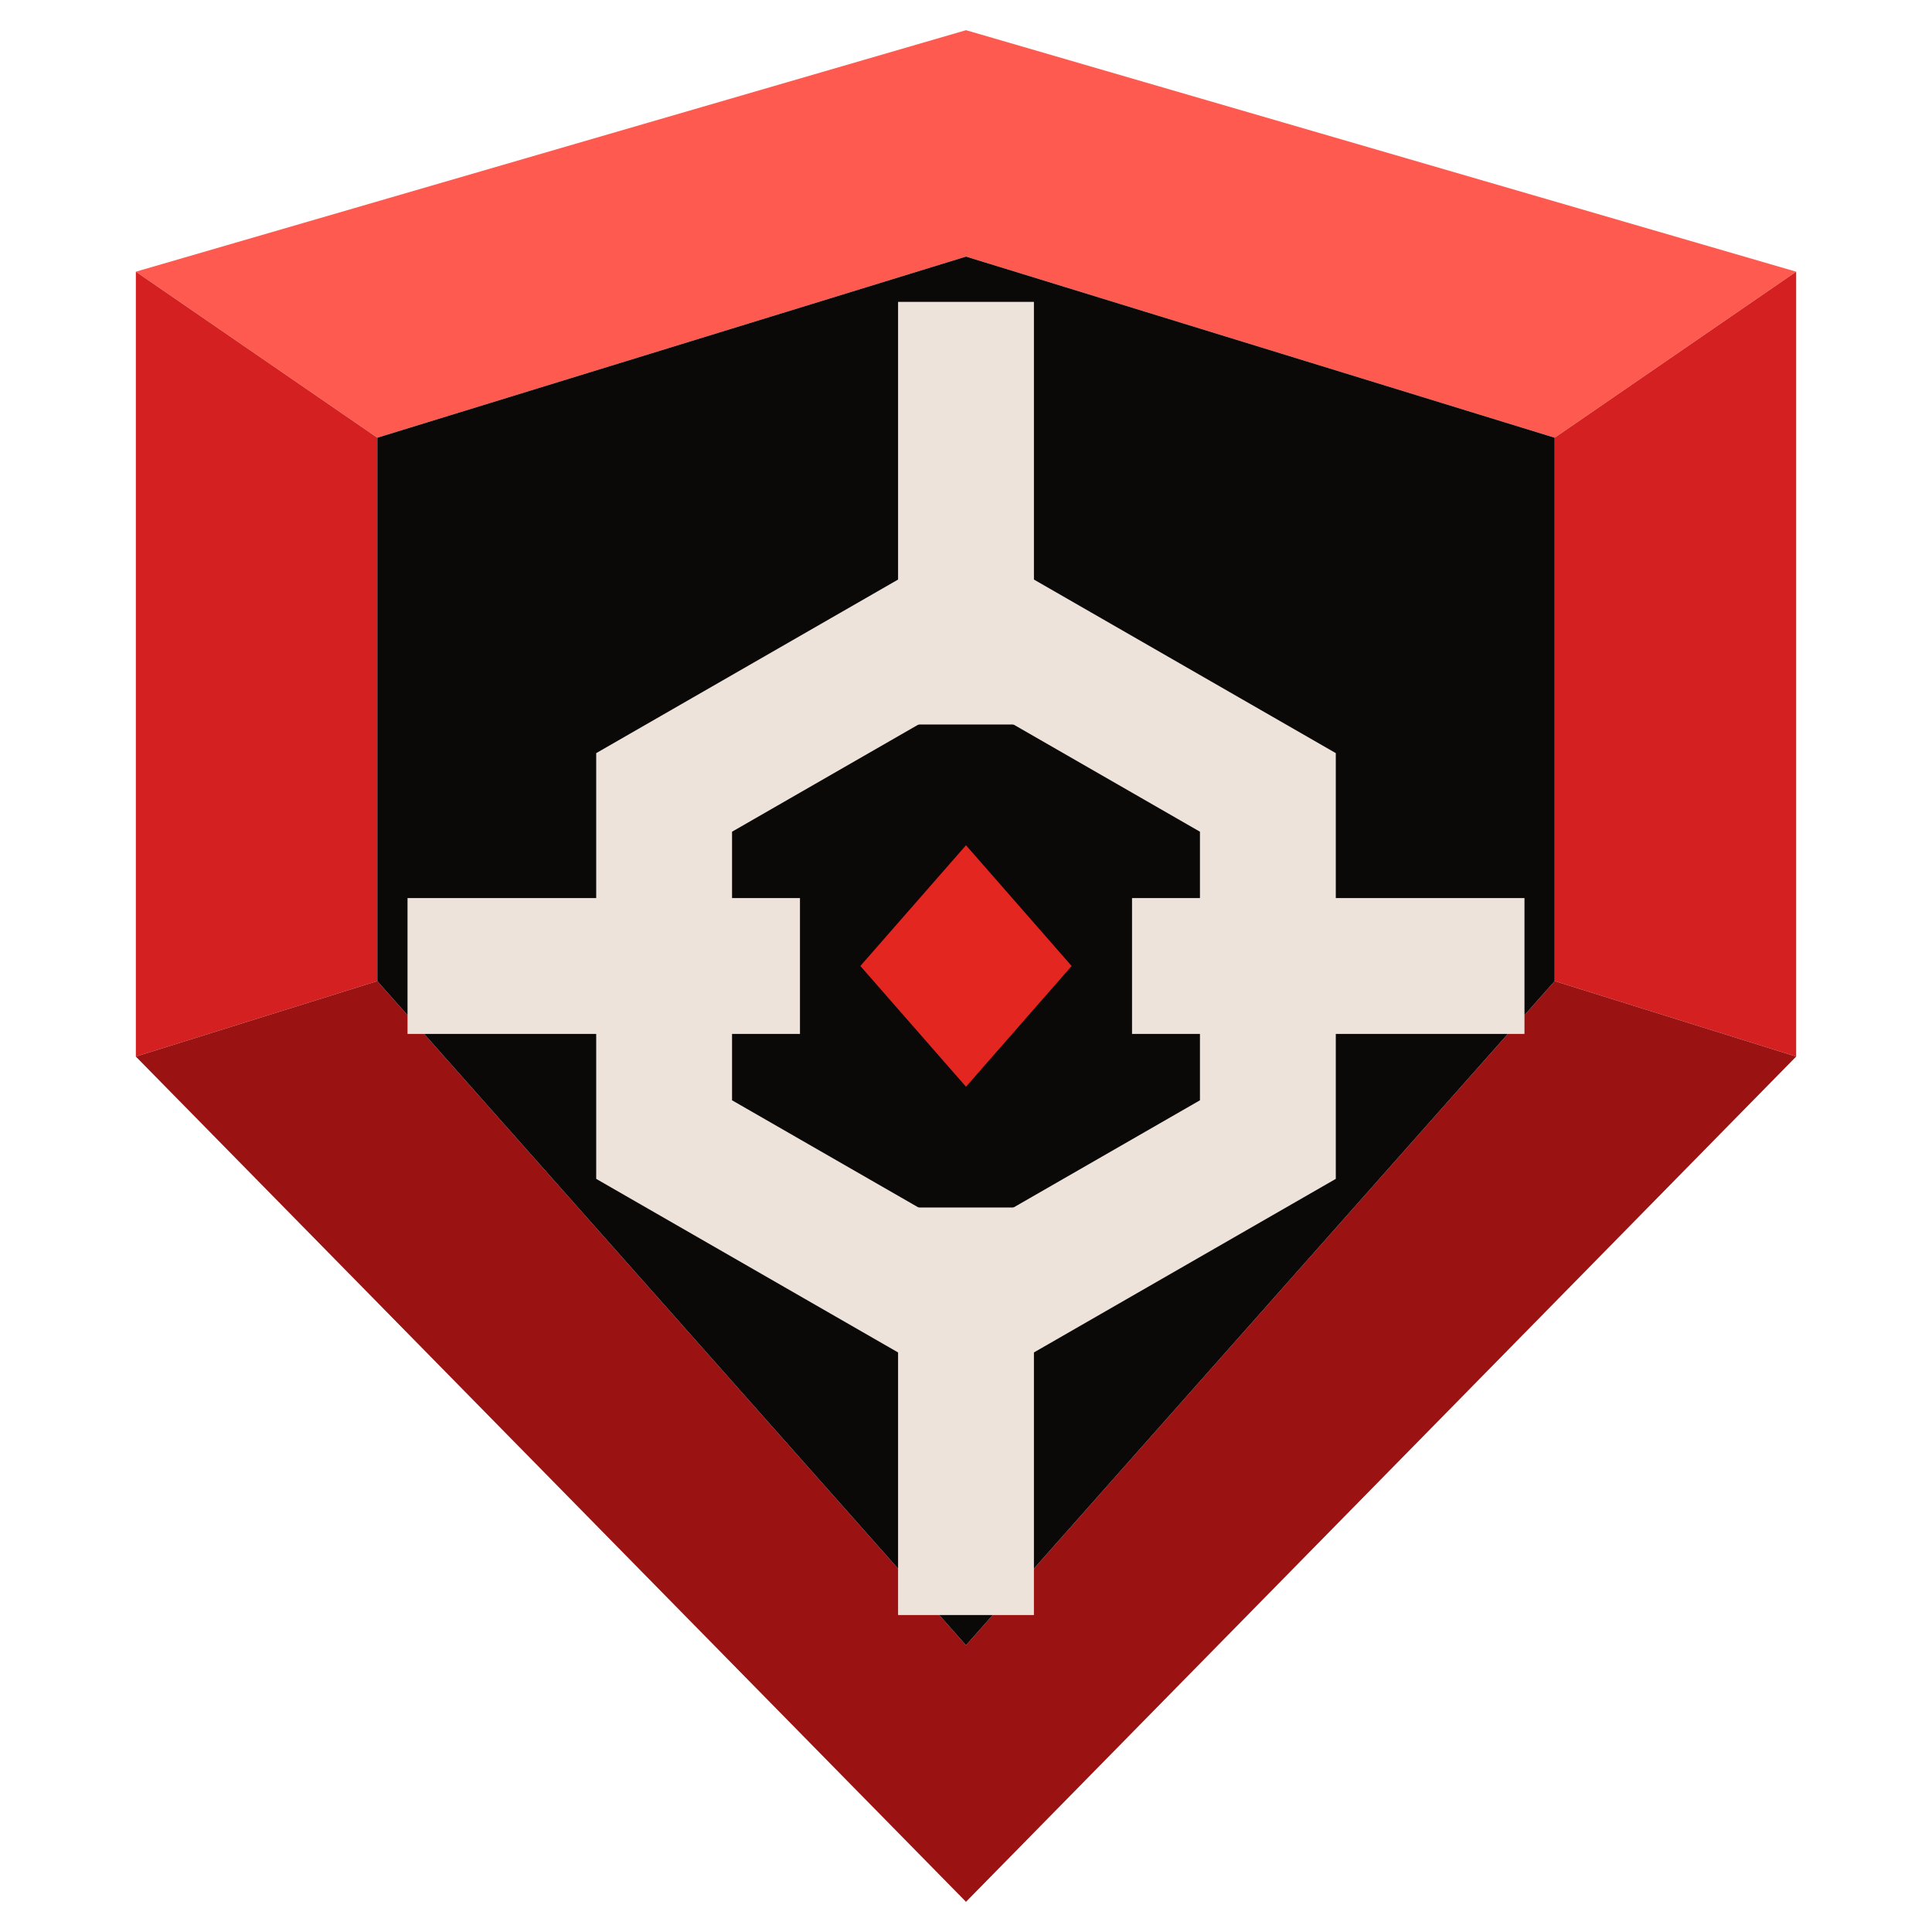
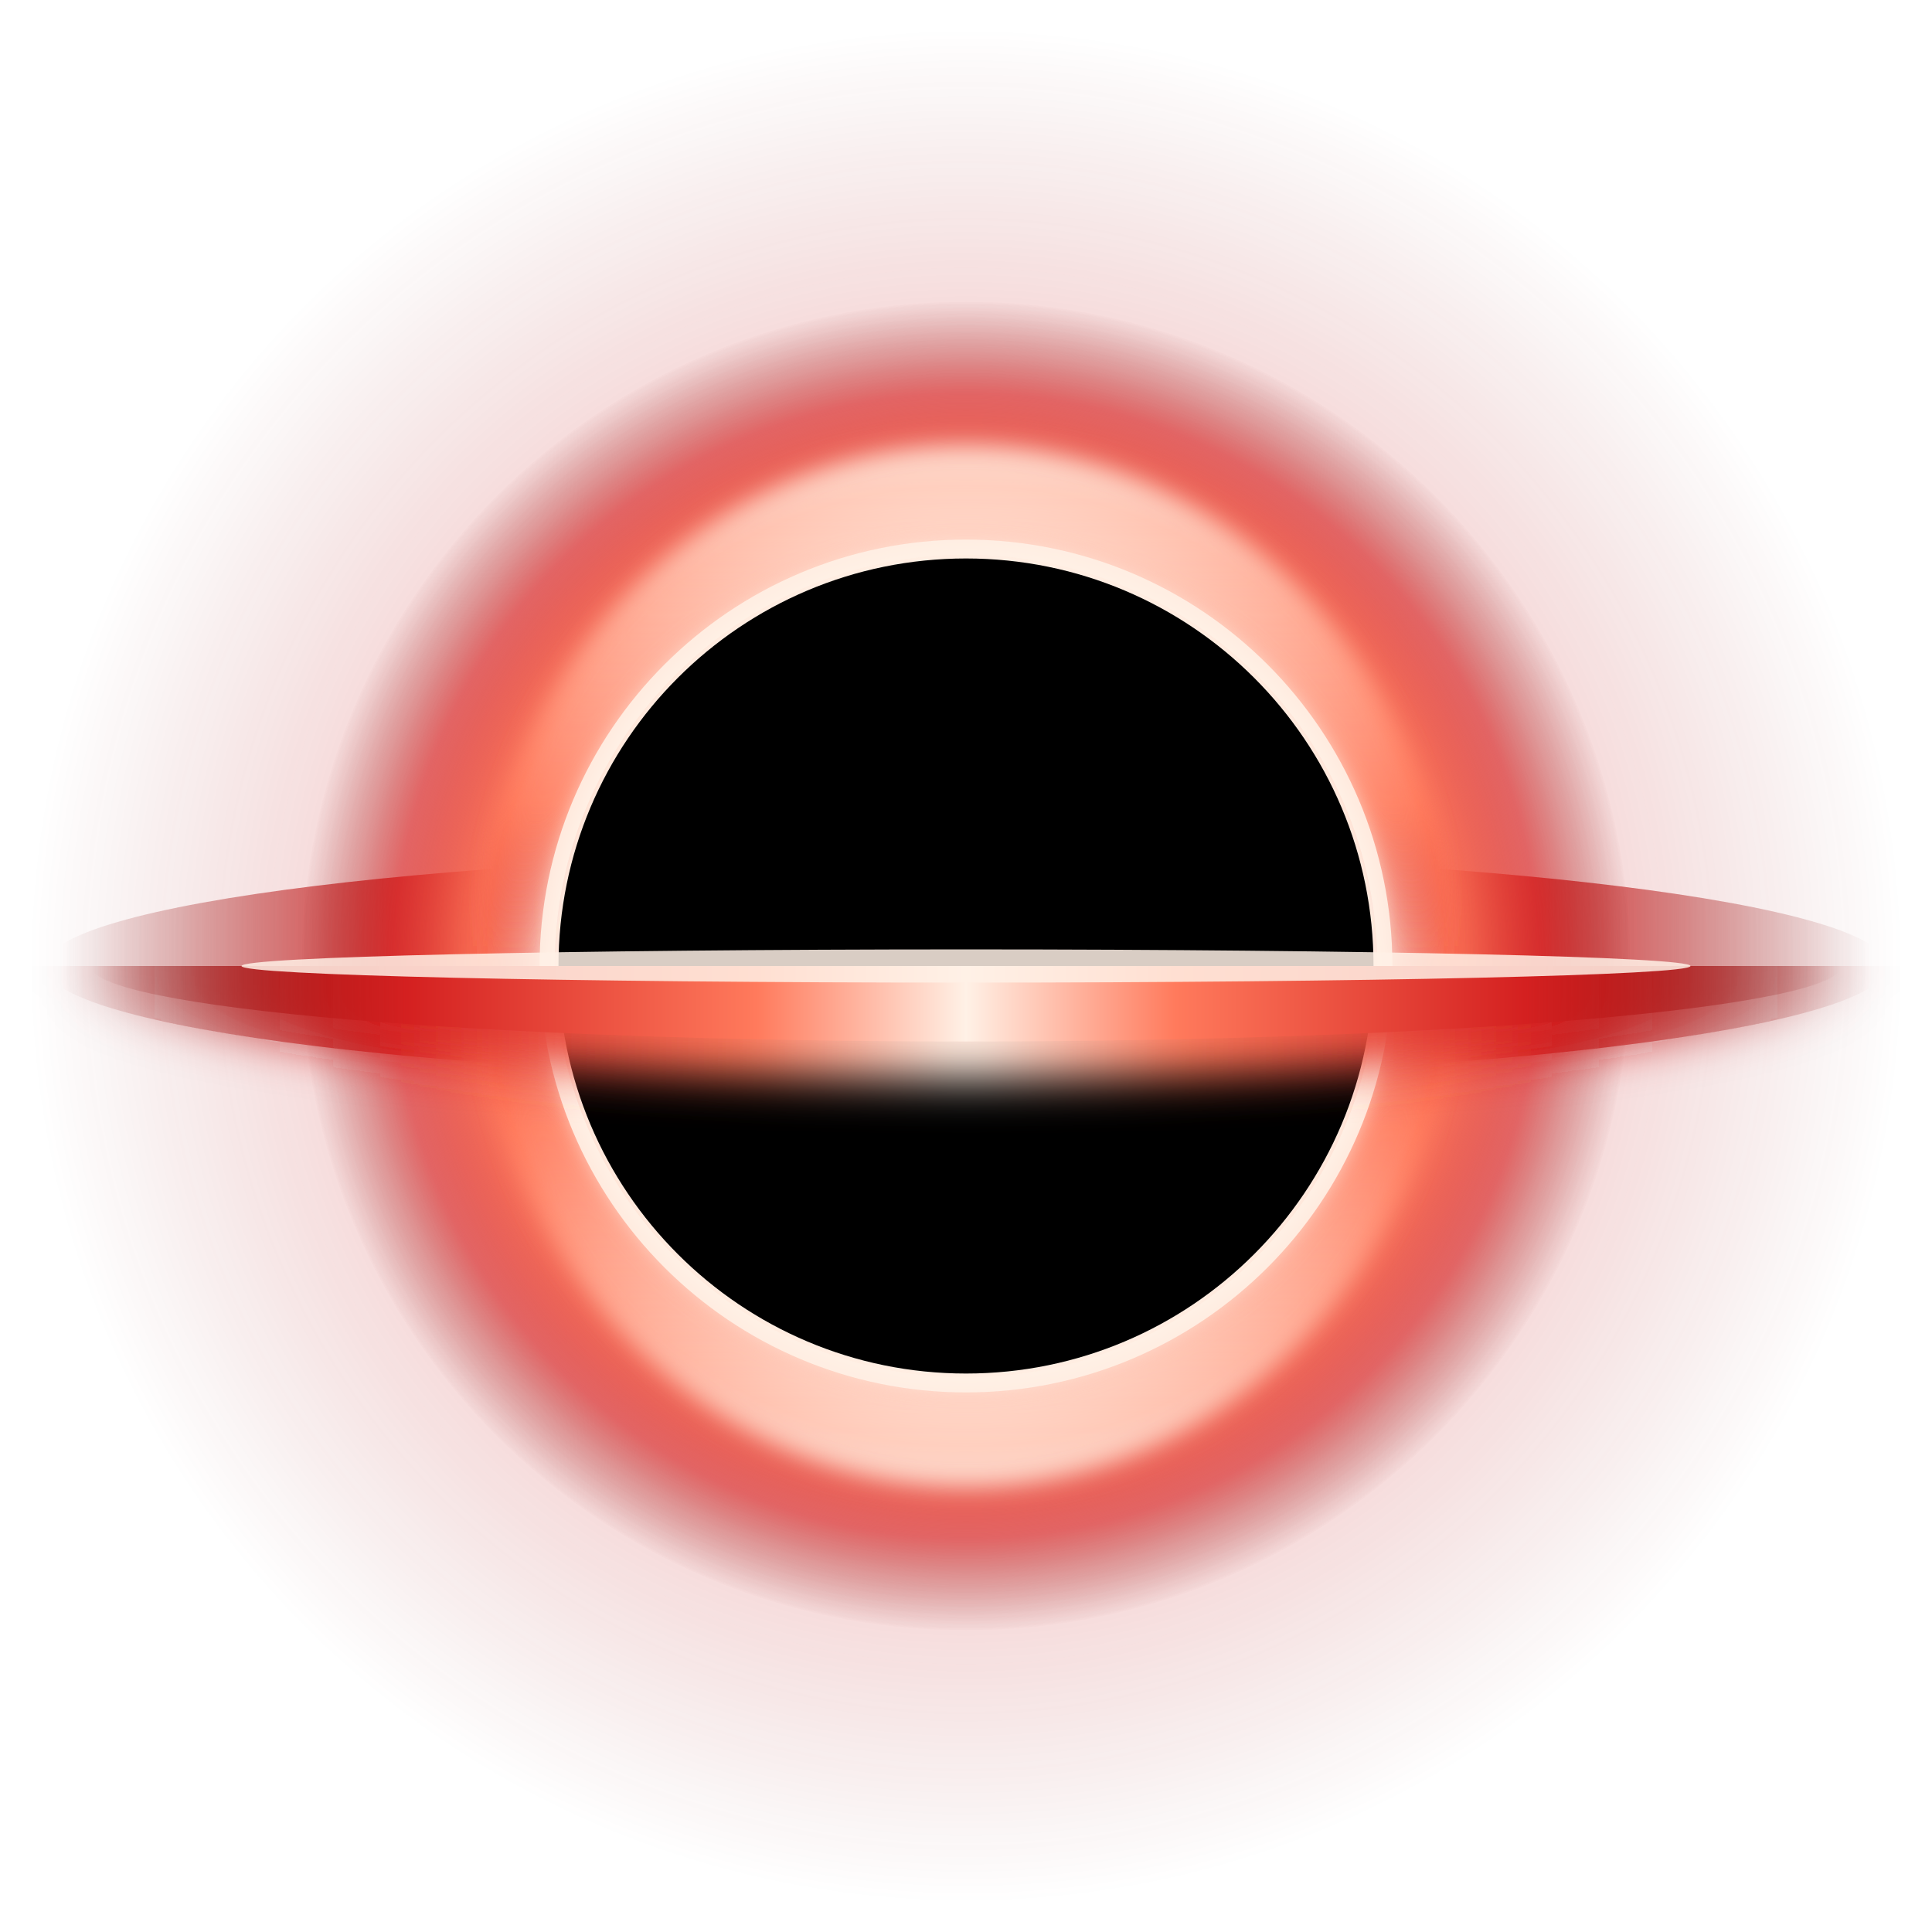
<svg xmlns="http://www.w3.org/2000/svg" viewBox="0 0 256 256">
-   <g stroke-linejoin="miter">
-     <path d="M128 4 L128 34 L50 58 L18 36 Z" fill="#ff5a4f" />
-     <path d="M128 4 L128 34 L206 58 L238 36 Z" fill="#ff5a4f" />
-     <path d="M18 36 L50 58 L50 130 L18 140 Z" fill="#d42020" />
-     <path d="M238 36 L206 58 L206 130 L238 140 Z" fill="#d42020" />
-     <path d="M18 140 L50 130 L128 218 L128 252 Z" fill="#9a1212" />
-     <path d="M238 140 L206 130 L128 218 L128 252 Z" fill="#9a1212" />
+   <defs>
+     <radialGradient id="lueur" cx="0.5" cy="0.5" r="0.5">
+       <stop offset="0.35" stop-color="#ff3b2f" stop-opacity="0.55" />
+       <stop offset="0.65" stop-color="#d42020" stop-opacity="0.18" />
+       <stop offset="1" stop-color="#7e0c0c" stop-opacity="0" />
+     </radialGradient>
+     <radialGradient id="halo" cx="0.5" cy="0.5" r="0.5">
+       <stop offset="0.62" stop-color="#fff1e6" />
+       <stop offset="0.72" stop-color="#ff7a5c" />
+       <stop offset="0.86" stop-color="#d42020" stop-opacity="0.6" />
+       <stop offset="1" stop-color="#7e0c0c" stop-opacity="0" />
+     </radialGradient>
+     <linearGradient id="disque" x1="0" y1="0" x2="1" y2="0">
+       <stop offset="0" stop-color="#7e0c0c" stop-opacity="0" />
+       <stop offset="0.18" stop-color="#d42020" />
+       <stop offset="0.38" stop-color="#ff7a5c" />
+       <stop offset="0.5" stop-color="#fff1e6" />
+       <stop offset="0.62" stop-color="#ff7a5c" />
+       <stop offset="0.82" stop-color="#d42020" />
+       <stop offset="1" stop-color="#7e0c0c" stop-opacity="0" />
+     </linearGradient>
+     <filter id="doux" x="-20%" y="-20%" width="140%" height="140%">
+       <feGaussianBlur stdDeviation="1.5" />
+     </filter>
+     <filter id="flou" x="-20%" y="-50%" width="140%" height="200%">
+       <feGaussianBlur stdDeviation="3" />
+     </filter>
+     <linearGradient id="arc" x1="0" y1="0" x2="0" y2="1">
+       <stop offset="0" stop-color="#fff1e6" />
+       <stop offset="0.35" stop-color="#ff7a5c" />
+       <stop offset="0.5" stop-color="#d42020" stop-opacity="0.3" />
+       <stop offset="0.65" stop-color="#ff7a5c" />
+       <stop offset="1" stop-color="#fff1e6" />
+     </linearGradient>
+     <clipPath id="arriere">
+       <rect width="256" height="128" />
+     </clipPath>
+     <clipPath id="avant">
+       <rect y="128" width="256" height="128" />
+     </clipPath>
+   </defs>
+   <circle cx="128" cy="128" r="126" fill="url(#lueur)" />
+   <ellipse cx="128" cy="128" rx="122" ry="15" fill="url(#disque)" opacity="0.8" />
+   <circle cx="128" cy="128" r="88" fill="url(#halo)" />
+   <path fill-rule="evenodd" fill="url(#arc)" opacity="0.8" filter="url(#doux)" d="M128 59 A64 69 0 1 1 127.9 59 Z M128 72 A56 56 0 1 0 128.1 72 Z" />
+   <circle cx="128" cy="128" r="54" fill="#000" />
+   <circle cx="128" cy="128" r="55.5" fill="none" stroke="#fff1e6" stroke-width="2" opacity="0.9" />
+   <g clip-path="url(#avant)">
+     <ellipse cx="128" cy="128" rx="122" ry="15" fill="url(#disque)" filter="url(#flou)" />
+     <ellipse cx="128" cy="128" rx="116" ry="10" fill="url(#disque)" />
  </g>
-   <path d="M128 34 L206 58 V130 L128 218 L50 130 V58 Z" fill="#0b0808" />
-   <g fill="none" stroke="#eee3db" stroke-width="18" stroke-linejoin="miter">
-     <path d="M128 82 L168 105 V151 L128 174 L88 151 V105 Z" />
-     <path d="M128 40 V96 M128 160 V214 M54 128 H106 M150 128 H202" />
-   </g>
-   <path d="M128 112 L142 128 L128 144 L114 128 Z" fill="#e3261f" />
+   <ellipse cx="128" cy="128" rx="96" ry="2.2" fill="#fff1e6" opacity="0.85" />
</svg>
